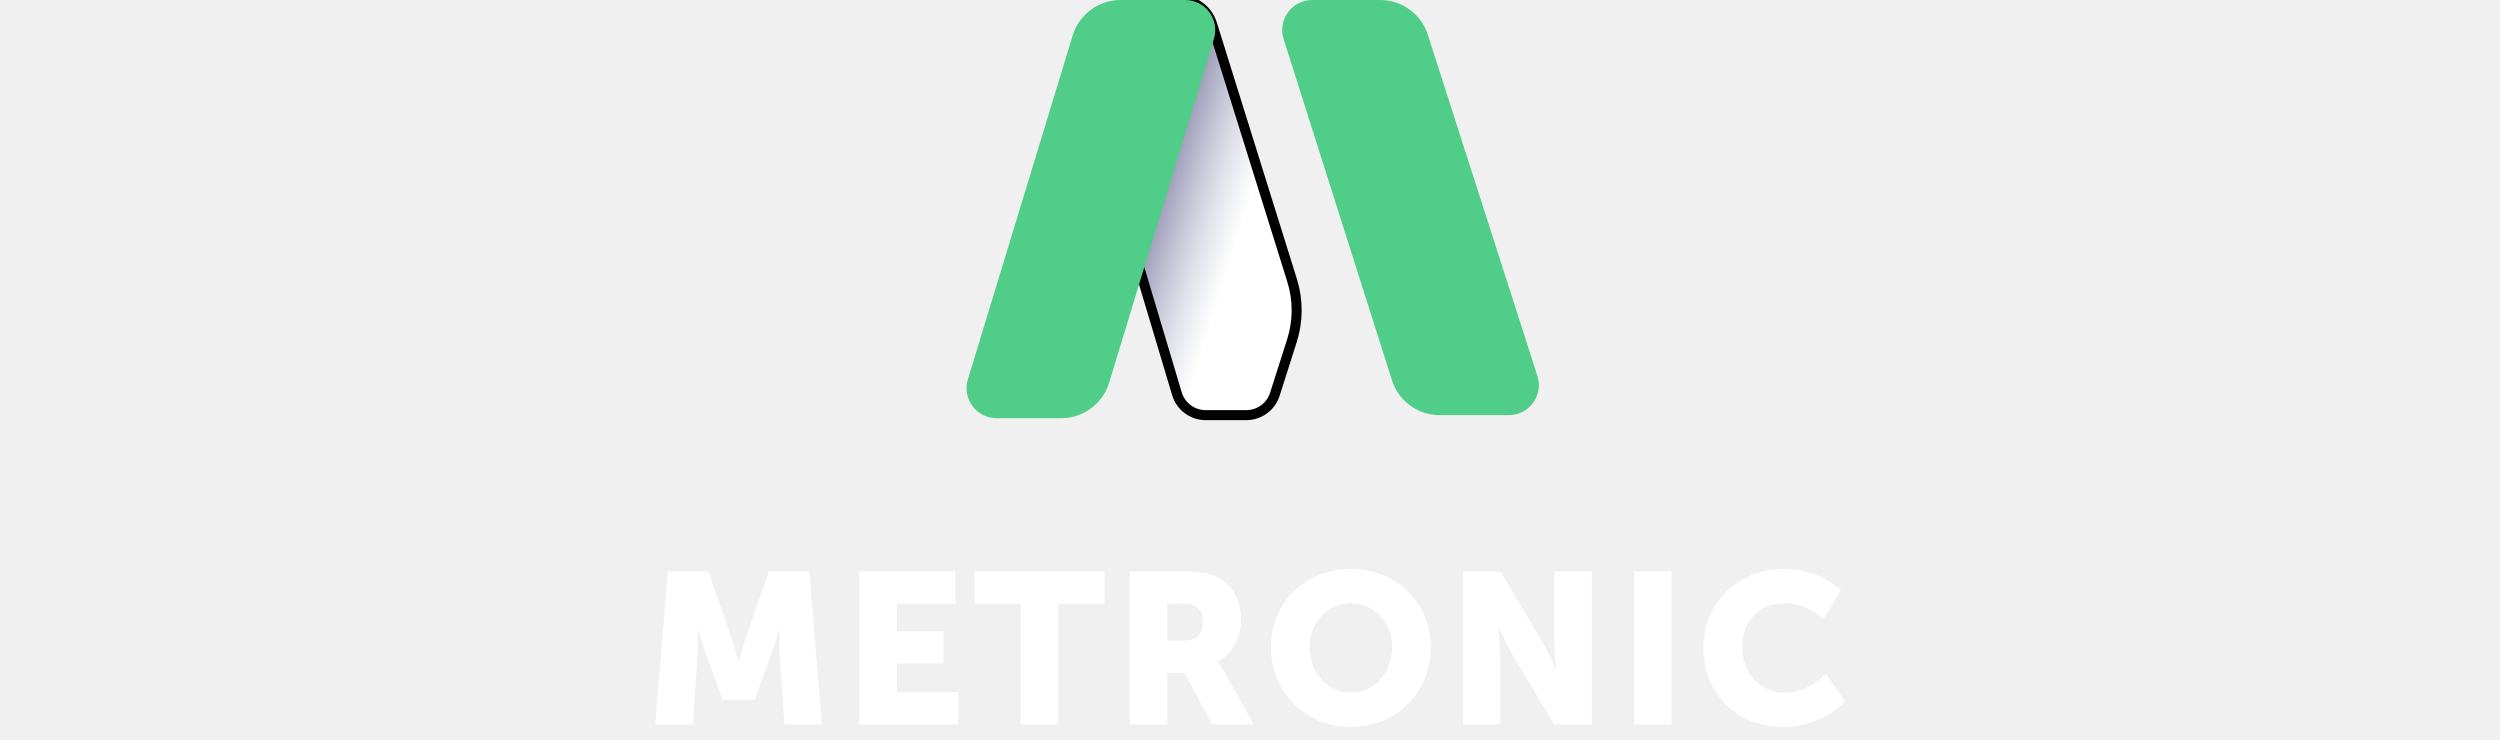
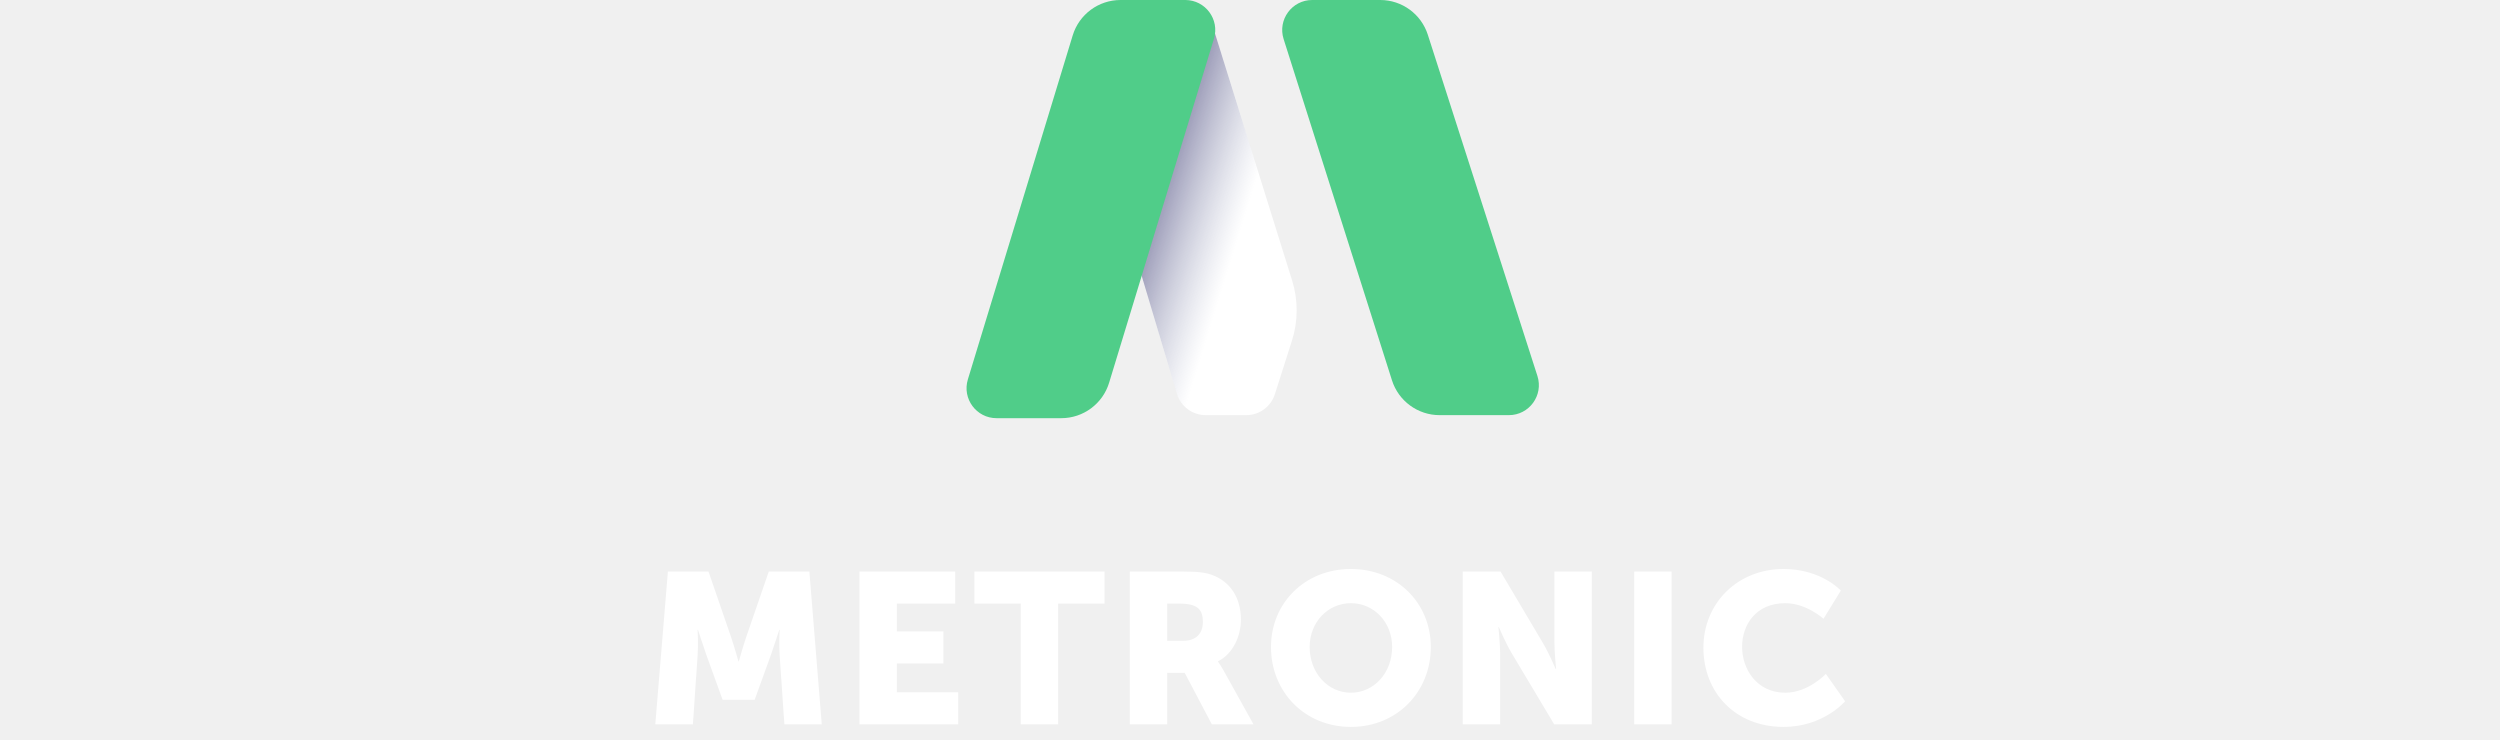
<svg xmlns="http://www.w3.org/2000/svg" width="250" height="74" viewBox="0 0 250 74" fill="none">
  <path d="M142.781 3.471L153.742 37.598C154.364 39.534 152.919 41.515 150.885 41.515H143.961C141.783 41.515 139.855 40.105 139.196 38.028L128.362 3.908C127.748 1.973 129.192 0 131.221 0H138.021C140.193 0 142.117 1.403 142.781 3.471Z" fill="#50CD89" />
  <path d="M129.212 28.049L121.203 2.394C120.758 0.97 119.439 0 117.947 0C115.872 0 114.16 1.626 114.055 3.699L113.101 22.41C113.055 23.322 113.165 24.235 113.427 25.11L117.694 39.375C118.074 40.645 119.242 41.515 120.568 41.515H124.627C125.933 41.515 127.088 40.67 127.485 39.426L129.194 34.067C129.818 32.11 129.824 30.009 129.212 28.049Z" fill="white" />
  <path d="M129.212 28.049L121.203 2.394C120.758 0.97 119.439 0 117.947 0C115.872 0 114.16 1.626 114.055 3.699L113.101 22.41C113.055 23.322 113.165 24.235 113.427 25.11L117.694 39.375C118.074 40.645 119.242 41.515 120.568 41.515H124.627C125.933 41.515 127.088 40.67 127.485 39.426L129.194 34.067C129.818 32.11 129.824 30.009 129.212 28.049Z" fill="url(#paint0_linear_61_1260)" />
-   <path d="M129.212 28.049L121.203 2.394C120.758 0.97 119.439 0 117.947 0C115.872 0 114.16 1.626 114.055 3.699L113.101 22.41C113.055 23.322 113.165 24.235 113.427 25.11L117.694 39.375C118.074 40.645 119.242 41.515 120.568 41.515H124.627C125.933 41.515 127.088 40.67 127.485 39.426L129.194 34.067C129.818 32.11 129.824 30.009 129.212 28.049Z" stroke="black" />
  <path d="M112.053 0H118.525C120.54 0 121.982 1.947 121.394 3.875L110.911 38.276C110.269 40.38 108.328 41.818 106.128 41.818H99.656C97.641 41.818 96.199 39.871 96.786 37.944L107.27 3.542C107.911 1.438 109.853 0 112.053 0Z" fill="#50CD89" />
  <g clip-path="url(#clip0_61_1260)">
    <path d="M65.529 72.435H69.29L69.76 65.553C69.846 64.4 69.76 62.989 69.76 62.989H69.803C69.803 62.989 70.316 64.592 70.658 65.553L72.261 69.977H75.466L77.069 65.553C77.411 64.592 77.924 62.989 77.924 62.989H77.966C77.966 62.989 77.881 64.4 77.966 65.553L78.437 72.435H82.176L80.937 57.155H76.877L74.654 63.609C74.312 64.592 73.885 66.13 73.885 66.13H73.842C73.842 66.13 73.415 64.592 73.073 63.609L70.85 57.155H66.79L65.529 72.435ZM85.944 72.435H95.817V69.229H89.684V66.344H94.343V63.139H89.684V60.361H95.518V57.155H85.944V72.435ZM102.076 72.435H105.816V60.361H110.453V57.155H97.439V60.361H102.076V72.435ZM112.979 72.435H116.719V67.284H118.471L121.185 72.435H125.352L122.382 67.092C122.018 66.451 121.805 66.173 121.805 66.173V66.13C123.322 65.361 124.091 63.587 124.091 61.963C124.091 59.741 123.001 58.181 121.27 57.518C120.608 57.262 119.86 57.155 118.3 57.155H112.979V72.435ZM116.719 64.079V60.361H117.979C119.86 60.361 120.287 61.044 120.287 62.198C120.287 63.416 119.539 64.079 118.343 64.079H116.719ZM127.098 64.699C127.098 69.186 130.474 72.691 135.09 72.691C139.706 72.691 143.082 69.186 143.082 64.699C143.082 60.318 139.706 56.899 135.09 56.899C130.474 56.899 127.098 60.318 127.098 64.699ZM130.966 64.699C130.966 62.198 132.804 60.318 135.09 60.318C137.377 60.318 139.214 62.198 139.214 64.699C139.214 67.306 137.377 69.272 135.09 69.272C132.804 69.272 130.966 67.306 130.966 64.699ZM146.274 72.435H150.014V65.318C150.014 64.357 149.843 62.711 149.843 62.711H149.885C149.885 62.711 150.569 64.314 151.168 65.318L155.42 72.435H159.181V57.155H155.442V64.293C155.442 65.254 155.613 66.9 155.613 66.9H155.57C155.57 66.9 154.886 65.297 154.288 64.293L150.056 57.155H146.274V72.435ZM163.422 72.435H167.162V57.155H163.422V72.435ZM170.341 64.763C170.341 69.293 173.568 72.691 178.355 72.691C182.351 72.691 184.51 70.127 184.51 70.127L182.586 67.391C182.586 67.391 180.834 69.272 178.526 69.272C175.705 69.272 174.209 66.942 174.209 64.677C174.209 62.476 175.598 60.318 178.526 60.318C180.642 60.318 182.351 61.878 182.351 61.878L184.082 59.057C184.082 59.057 182.137 56.899 178.355 56.899C173.76 56.899 170.341 60.318 170.341 64.763Z" fill="white" />
  </g>
  <defs>
    <linearGradient id="paint0_linear_61_1260" x1="115.304" y1="23.03" x2="124.092" y2="25.758" gradientUnits="userSpaceOnUse">
      <stop stop-color="#18175A" stop-opacity="0.42" />
      <stop offset="0.911" stop-color="#65719B" stop-opacity="0" />
    </linearGradient>
    <clipPath id="clip0_61_1260">
      <rect width="120" height="16.438" fill="white" transform="translate(65 56.8181)" />
    </clipPath>
  </defs>
</svg>
